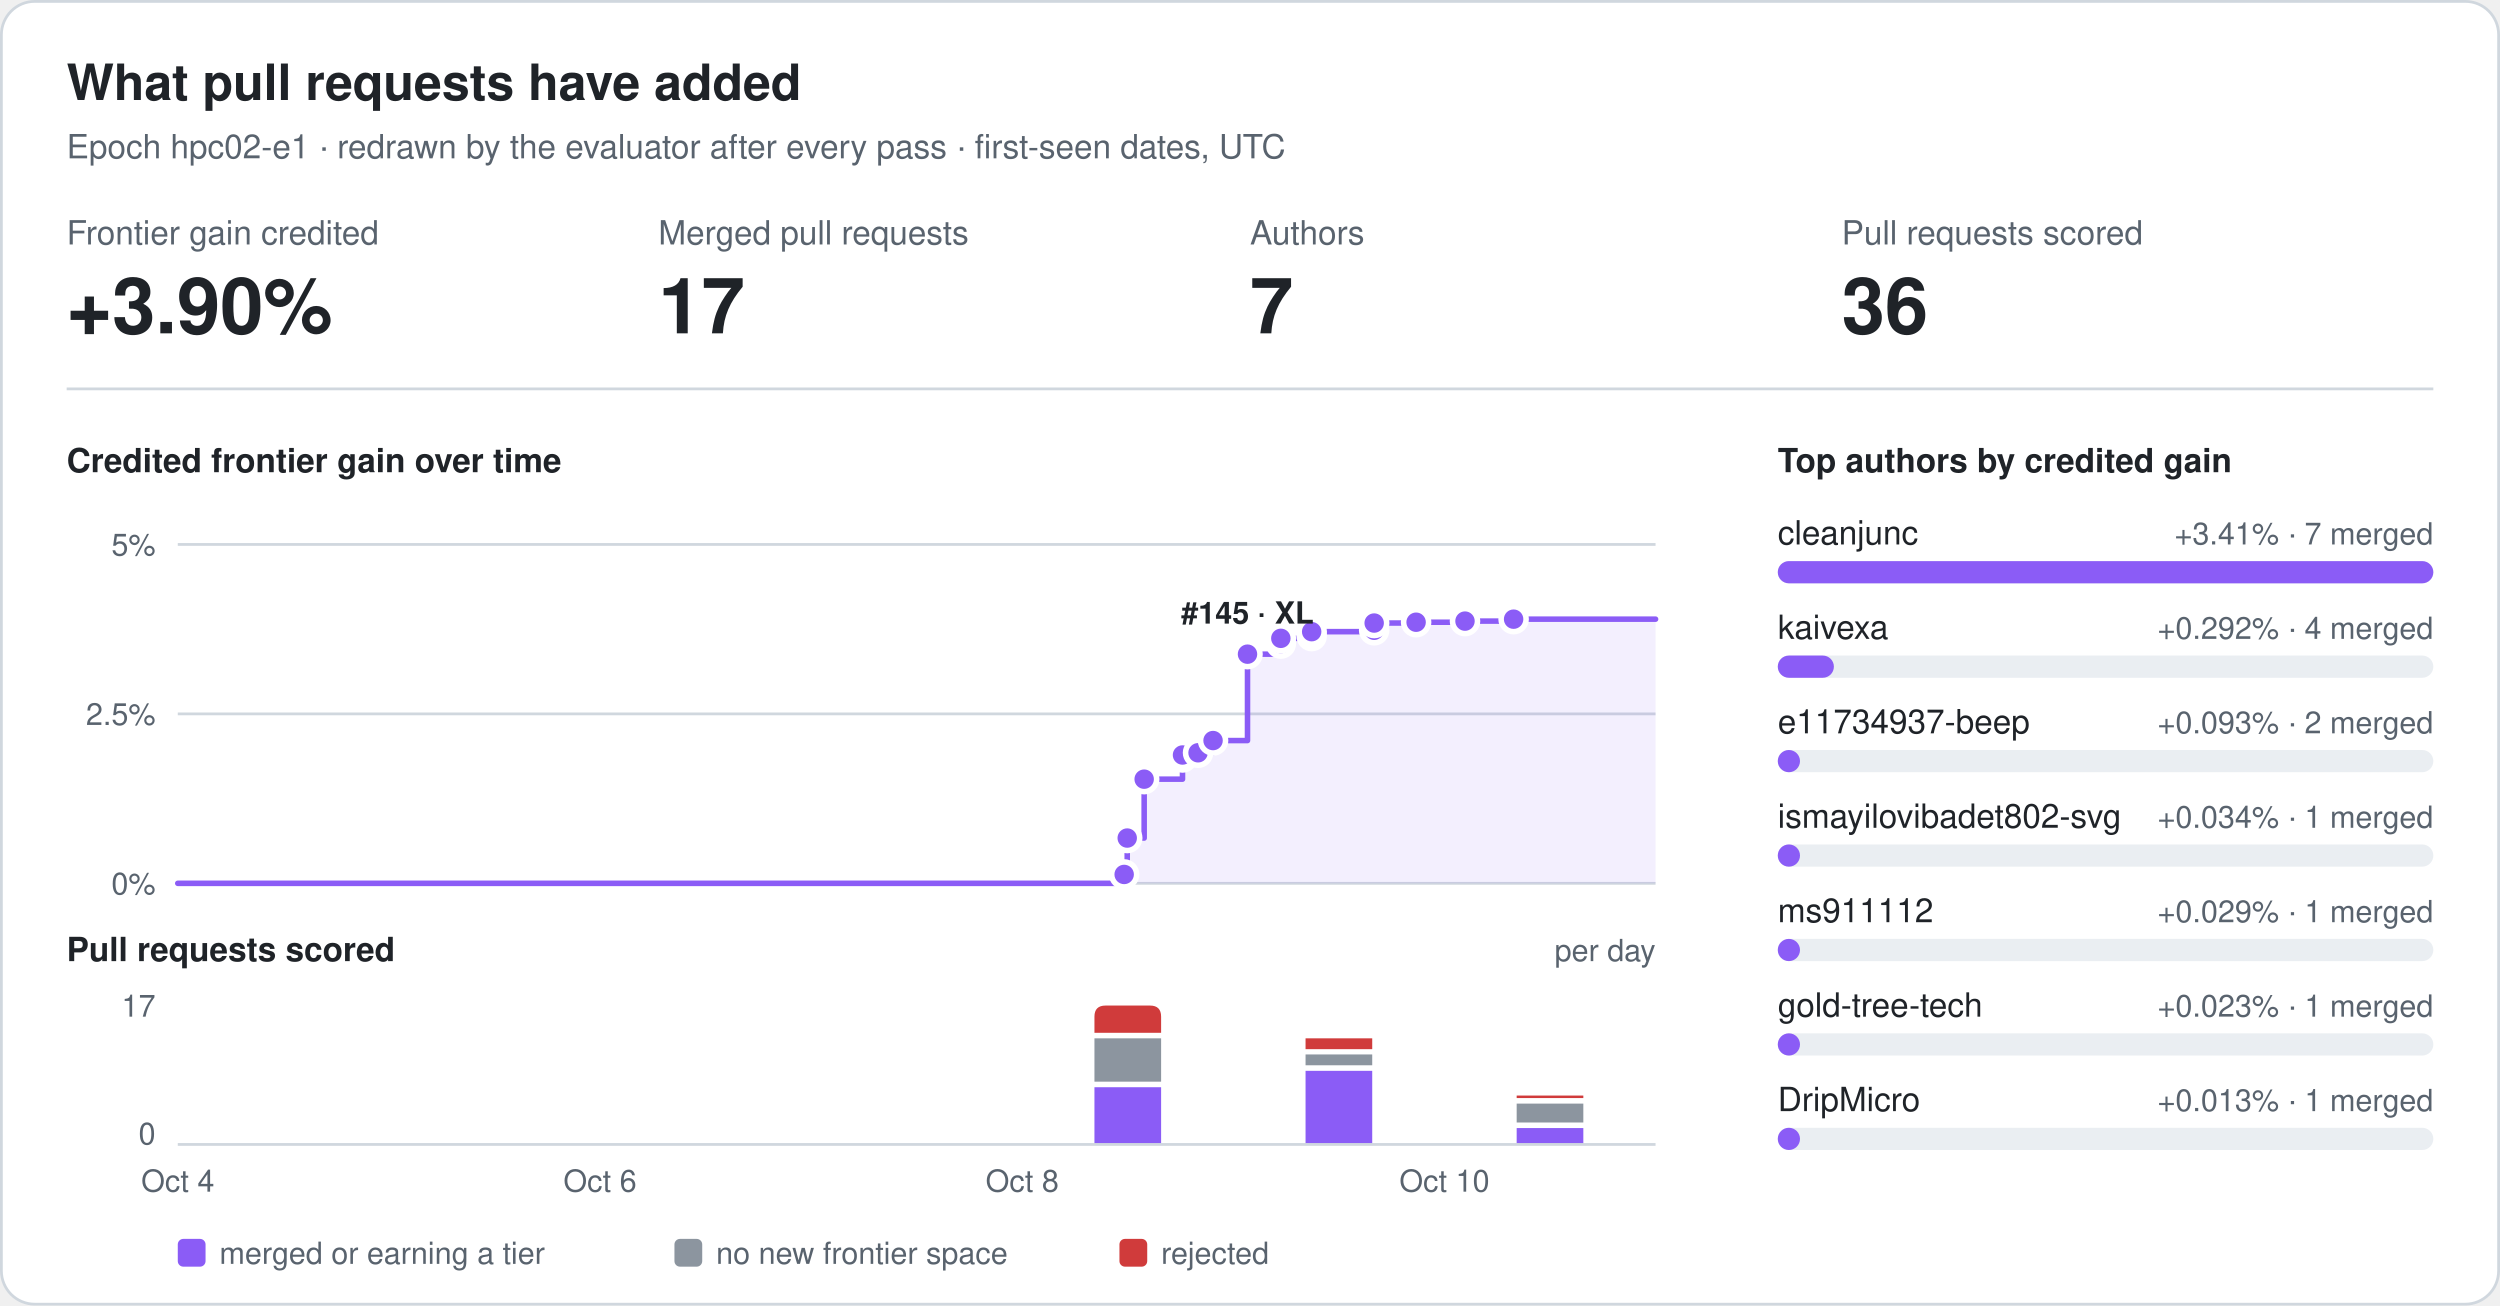
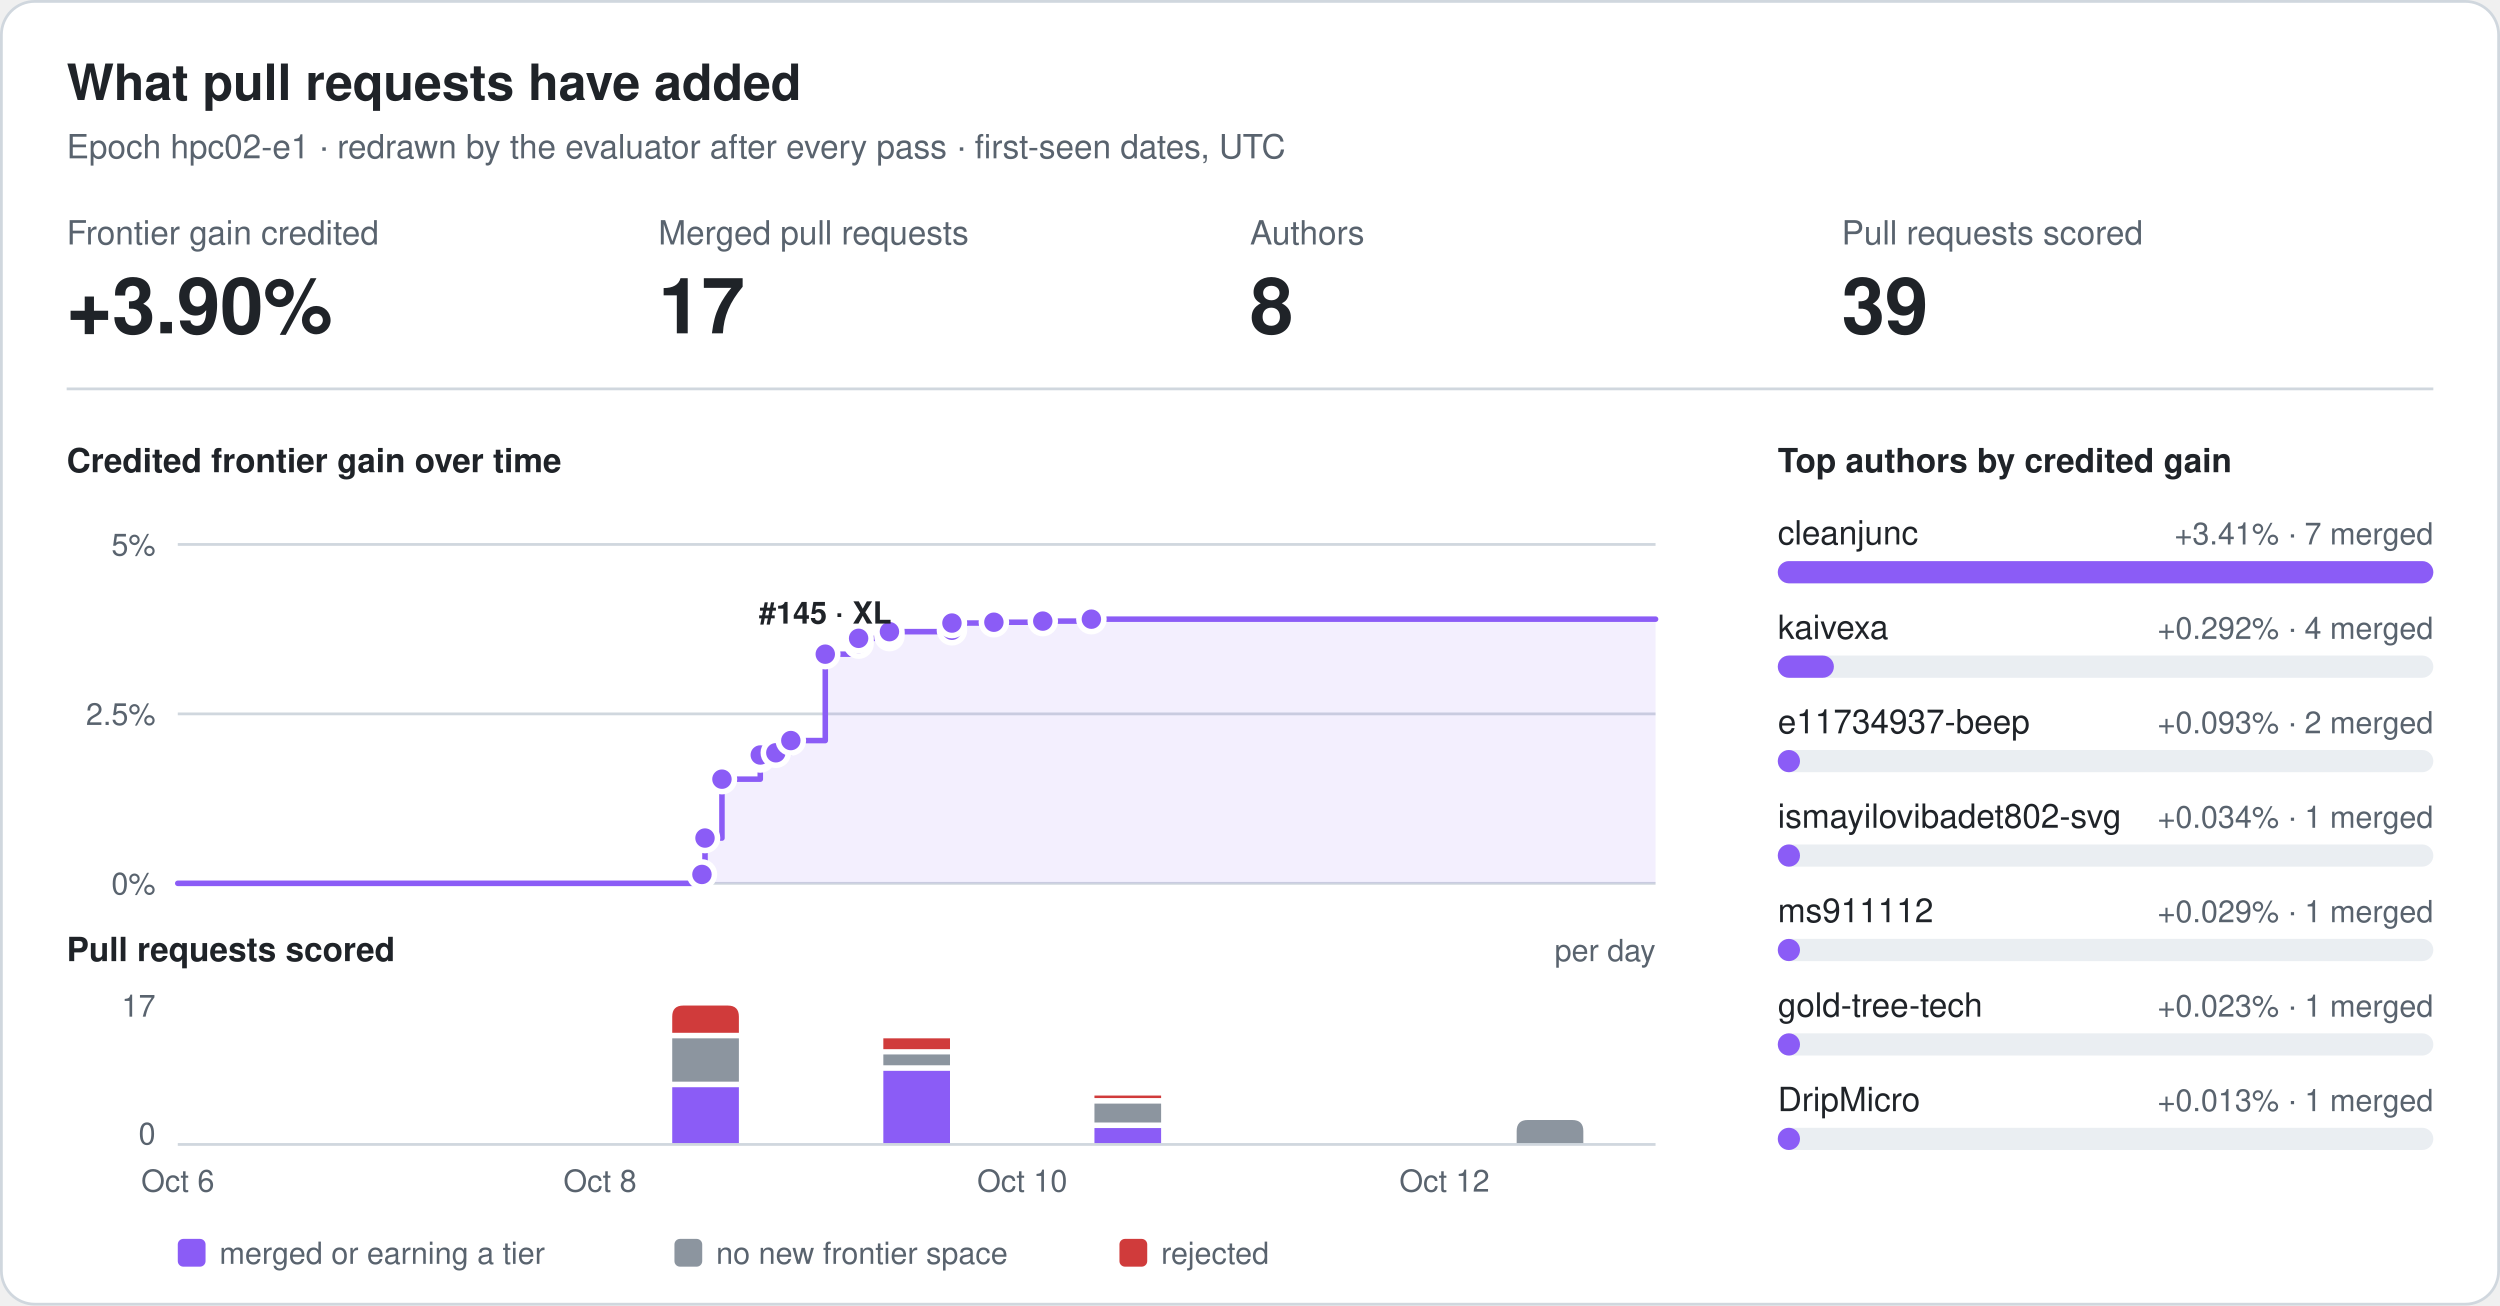
- <svg xmlns="http://www.w3.org/2000/svg" width="900" height="470" viewBox="0 0 900 470" font-family="-apple-system,BlinkMacSystemFont,'Segoe UI',Helvetica,Arial,sans-serif" role="img" aria-label="Frontier gain credited to merged pull requests: +3.90% from 17 merges, 36 pull requests scored">
+ <svg xmlns="http://www.w3.org/2000/svg" width="900" height="470" viewBox="0 0 900 470" font-family="-apple-system,BlinkMacSystemFont,'Segoe UI',Helvetica,Arial,sans-serif" role="img" aria-label="Frontier gain credited to merged pull requests: +3.90% from 17 merges, 39 pull requests scored">
  <style>
.bg{fill:#ffffff;stroke:#d0d7de}.t{fill:#1f2328}.m{fill:#59636e}.rule{stroke:#d0d7de}.ring{stroke:#ffffff}
.acc{fill:#8b5cf6}.accl{stroke:#8b5cf6}.wash{fill:#8b5cf6;fill-opacity:.1}.gry{fill:#8c959f}.rej{fill:#d03b3b}.track{fill:#eaeef2}.tk{stroke:#1f2328}
@media (prefers-color-scheme: dark){
.bg{fill:#0d1117;stroke:#30363d}.t{fill:#e6edf3}.m{fill:#9198a1}.rule{stroke:#30363d}.ring{stroke:#0d1117}
.acc{fill:#9a75f8}.accl{stroke:#9a75f8}.wash{fill:#9a75f8;fill-opacity:.14}.gry{fill:#9198a1}.rej{fill:#e5534b}.track{fill:#21262d}.tk{stroke:#e6edf3}}
</style>
  <rect class="bg" x="0.5" y="0.5" width="899" height="469" rx="12" />
  <text x="24.0" y="36.0" class="t" font-size="18" font-weight="600" text-anchor="start">What pull requests have added</text>
  <text x="24.0" y="57.0" class="m" font-size="12" font-weight="400" text-anchor="start">Epoch hpc02-e1 · redrawn by the evaluator after every pass · first-seen dates, UTC</text>
  <text x="24.0" y="88.0" class="m" font-size="12" font-weight="400" text-anchor="start">Frontier gain credited</text>
  <text x="24.0" y="120.0" class="t" font-size="28" font-weight="600" text-anchor="start">+3.90%</text>
  <text x="237.0" y="88.0" class="m" font-size="12" font-weight="400" text-anchor="start">Merged pull requests</text>
  <text x="237.0" y="120.0" class="t" font-size="28" font-weight="600" text-anchor="start">17</text>
  <text x="450.0" y="88.0" class="m" font-size="12" font-weight="400" text-anchor="start">Authors</text>
-   <text x="450.0" y="120.0" class="t" font-size="28" font-weight="600" text-anchor="start">7</text>
+   <text x="450.0" y="120.0" class="t" font-size="28" font-weight="600" text-anchor="start">8</text>
  <text x="663.0" y="88.0" class="m" font-size="12" font-weight="400" text-anchor="start">Pull requests scored</text>
-   <text x="663.0" y="120.0" class="t" font-size="28" font-weight="600" text-anchor="start">36</text>
+   <text x="663.0" y="120.0" class="t" font-size="28" font-weight="600" text-anchor="start">39</text>
  <line class="rule" x1="24" x2="876" y1="140" y2="140" stroke-width="1" />
  <text x="24.0" y="170.0" class="t" font-size="12" font-weight="600" text-anchor="start">Credited frontier gain over time</text>
  <text x="24.0" y="346.0" class="t" font-size="12" font-weight="600" text-anchor="start">Pull requests scored</text>
  <line class="rule" x1="64" x2="596" y1="318.0" y2="318.0" stroke-width="1" />
  <text x="56.0" y="322.0" class="m" font-size="11" font-weight="400" text-anchor="end">0%</text>
  <line class="rule" x1="64" x2="596" y1="257.0" y2="257.0" stroke-width="1" />
  <text x="56.0" y="261.0" class="m" font-size="11" font-weight="400" text-anchor="end">2.5%</text>
  <line class="rule" x1="64" x2="596" y1="196.0" y2="196.0" stroke-width="1" />
  <text x="56.0" y="200.0" class="m" font-size="11" font-weight="400" text-anchor="end">5%</text>
-   <polygon class="wash" points="64.0,318.0 404.7,318.0 404.7,314.8 405.8,314.8 405.8,301.7 411.9,301.7 411.9,280.5 425.7,280.5 425.7,272.7 425.7,272.7 425.7,271.8 431.3,271.8 431.3,271.0 436.7,271.0 436.7,266.6 449.1,266.6 449.1,235.5 461.1,235.5 461.1,231.7 461.1,231.7 461.1,229.8 472.2,229.8 472.2,229.0 472.2,229.0 472.2,227.4 494.7,227.4 494.7,226.9 494.7,226.9 494.7,224.3 509.8,224.3 509.8,224.0 527.4,224.0 527.4,223.6 544.9,223.6 544.9,222.9 596.0,222.9 596.0,318.0" />
-   <polyline class="accl" points="64.0,318.0 404.7,318.0 404.7,314.8 405.8,314.8 405.8,301.7 411.9,301.7 411.9,280.5 425.7,280.5 425.7,272.7 425.7,272.7 425.7,271.8 431.3,271.8 431.3,271.0 436.7,271.0 436.7,266.6 449.1,266.6 449.1,235.5 461.1,235.5 461.1,231.7 461.1,231.7 461.1,229.8 472.2,229.8 472.2,229.0 472.2,229.0 472.2,227.4 494.7,227.4 494.7,226.9 494.7,226.9 494.7,224.3 509.8,224.3 509.8,224.0 527.4,224.0 527.4,223.6 544.9,223.6 544.9,222.9 596.0,222.9" fill="none" stroke-width="2" stroke-linejoin="round" stroke-linecap="round" />
-   <circle class="acc ring" cx="404.7" cy="314.8" r="4.5" stroke-width="2" />
-   <circle class="acc ring" cx="405.8" cy="301.7" r="4.5" stroke-width="2" />
-   <circle class="acc ring" cx="411.9" cy="280.5" r="4.5" stroke-width="2" />
-   <circle class="acc ring" cx="425.7" cy="272.7" r="4.5" stroke-width="2" />
-   <circle class="acc ring" cx="425.7" cy="271.8" r="4.5" stroke-width="2" />
-   <circle class="acc ring" cx="431.3" cy="271.0" r="4.5" stroke-width="2" />
-   <circle class="acc ring" cx="436.7" cy="266.6" r="4.5" stroke-width="2" />
-   <circle class="acc ring" cx="449.1" cy="235.5" r="4.5" stroke-width="2" />
-   <circle class="acc ring" cx="461.1" cy="231.7" r="4.5" stroke-width="2" />
-   <circle class="acc ring" cx="461.1" cy="229.8" r="4.5" stroke-width="2" />
-   <circle class="acc ring" cx="472.2" cy="229.0" r="4.5" stroke-width="2" />
-   <circle class="acc ring" cx="472.2" cy="227.4" r="4.5" stroke-width="2" />
-   <circle class="acc ring" cx="494.7" cy="226.9" r="4.5" stroke-width="2" />
-   <circle class="acc ring" cx="494.7" cy="224.3" r="4.5" stroke-width="2" />
-   <circle class="acc ring" cx="509.8" cy="224.0" r="4.5" stroke-width="2" />
-   <circle class="acc ring" cx="527.4" cy="223.6" r="4.5" stroke-width="2" />
-   <circle class="acc ring" cx="544.9" cy="222.9" r="4.5" stroke-width="2" />
-   <text x="449.1" y="224.5" class="t" font-size="11" font-weight="600" text-anchor="middle">#145 · XL</text>
-   <rect class="acc" x="394.0" y="391.4" width="24.0" height="20.6" />
-   <rect class="gry" x="394.0" y="373.8" width="24.0" height="15.6" />
-   <path class="rej" d="M394.0,371.8V366.0Q394.0,362.0 398.0,362.0H414.0Q418.0,362.0 418.0,366.0V371.8Z" />
-   <rect class="acc" x="470.0" y="385.5" width="24.0" height="26.5" />
-   <rect class="gry" x="470.0" y="379.6" width="24.0" height="3.9" />
-   <rect class="rej" x="470.0" y="373.8" width="24.0" height="3.9" />
-   <rect class="acc" x="546.0" y="406.1" width="24.0" height="5.9" />
-   <rect class="gry" x="546.0" y="397.3" width="24.0" height="6.8" />
-   <rect class="rej" x="546.0" y="394.4" width="24.0" height="0.9" />
+   <polygon class="wash" points="64.0,318.0 252.7,318.0 252.7,314.8 253.8,314.8 253.8,301.7 259.9,301.7 259.9,280.5 273.7,280.5 273.7,272.7 273.7,272.7 273.7,271.8 279.3,271.8 279.3,271.0 284.7,271.0 284.7,266.6 297.1,266.6 297.1,235.5 309.1,235.5 309.1,231.7 309.1,231.7 309.1,229.8 320.2,229.8 320.2,229.0 320.2,229.0 320.2,227.4 342.7,227.4 342.7,226.9 342.7,226.9 342.7,224.3 357.8,224.3 357.8,224.0 375.4,224.0 375.4,223.6 392.9,223.6 392.9,222.9 596.0,222.9 596.0,318.0" />
+   <polyline class="accl" points="64.0,318.0 252.7,318.0 252.7,314.8 253.8,314.8 253.8,301.7 259.9,301.7 259.9,280.5 273.7,280.5 273.7,272.7 273.7,272.7 273.7,271.8 279.3,271.8 279.3,271.0 284.7,271.0 284.7,266.6 297.1,266.6 297.1,235.5 309.1,235.5 309.1,231.7 309.1,231.7 309.1,229.8 320.2,229.8 320.2,229.0 320.2,229.0 320.2,227.4 342.7,227.4 342.7,226.9 342.7,226.9 342.7,224.3 357.8,224.3 357.8,224.0 375.4,224.0 375.4,223.6 392.9,223.6 392.9,222.9 596.0,222.9" fill="none" stroke-width="2" stroke-linejoin="round" stroke-linecap="round" />
+   <circle class="acc ring" cx="252.7" cy="314.8" r="4.5" stroke-width="2" />
+   <circle class="acc ring" cx="253.8" cy="301.7" r="4.5" stroke-width="2" />
+   <circle class="acc ring" cx="259.9" cy="280.5" r="4.5" stroke-width="2" />
+   <circle class="acc ring" cx="273.7" cy="272.7" r="4.5" stroke-width="2" />
+   <circle class="acc ring" cx="273.7" cy="271.8" r="4.5" stroke-width="2" />
+   <circle class="acc ring" cx="279.3" cy="271.0" r="4.5" stroke-width="2" />
+   <circle class="acc ring" cx="284.7" cy="266.6" r="4.5" stroke-width="2" />
+   <circle class="acc ring" cx="297.1" cy="235.5" r="4.5" stroke-width="2" />
+   <circle class="acc ring" cx="309.1" cy="231.7" r="4.5" stroke-width="2" />
+   <circle class="acc ring" cx="309.1" cy="229.8" r="4.5" stroke-width="2" />
+   <circle class="acc ring" cx="320.2" cy="229.0" r="4.5" stroke-width="2" />
+   <circle class="acc ring" cx="320.2" cy="227.4" r="4.5" stroke-width="2" />
+   <circle class="acc ring" cx="342.7" cy="226.9" r="4.5" stroke-width="2" />
+   <circle class="acc ring" cx="342.7" cy="224.3" r="4.5" stroke-width="2" />
+   <circle class="acc ring" cx="357.8" cy="224.0" r="4.5" stroke-width="2" />
+   <circle class="acc ring" cx="375.4" cy="223.6" r="4.5" stroke-width="2" />
+   <circle class="acc ring" cx="392.9" cy="222.9" r="4.5" stroke-width="2" />
+   <text x="297.1" y="224.5" class="t" font-size="11" font-weight="600" text-anchor="middle">#145 · XL</text>
+   <rect class="acc" x="242.0" y="391.4" width="24.0" height="20.6" />
+   <rect class="gry" x="242.0" y="373.8" width="24.0" height="15.6" />
+   <path class="rej" d="M242.0,371.8V366.0Q242.0,362.0 246.0,362.0H262.0Q266.0,362.0 266.0,366.0V371.8Z" />
+   <rect class="acc" x="318.0" y="385.5" width="24.0" height="26.5" />
+   <rect class="gry" x="318.0" y="379.6" width="24.0" height="3.9" />
+   <rect class="rej" x="318.0" y="373.8" width="24.0" height="3.9" />
+   <rect class="acc" x="394.0" y="406.1" width="24.0" height="5.9" />
+   <rect class="gry" x="394.0" y="397.3" width="24.0" height="6.8" />
+   <rect class="rej" x="394.0" y="394.4" width="24.0" height="0.9" />
+   <path class="gry" d="M546.0,412.0V407.2Q546.0,403.2 550.0,403.2H566.0Q570.0,403.2 570.0,407.2V412.0Z" />
  <line class="rule" x1="64" x2="596" y1="412" y2="412" stroke-width="1" />
  <text x="56.0" y="366.0" class="m" font-size="11" font-weight="400" text-anchor="end">17</text>
  <text x="56.0" y="412.0" class="m" font-size="11" font-weight="400" text-anchor="end">0</text>
  <text x="596.0" y="346.0" class="m" font-size="11" font-weight="400" text-anchor="end">per day</text>
-   <text x="64.0" y="429.0" class="m" font-size="11" font-weight="400" text-anchor="middle">Oct 4</text>
-   <text x="216.0" y="429.0" class="m" font-size="11" font-weight="400" text-anchor="middle">Oct 6</text>
-   <text x="368.0" y="429.0" class="m" font-size="11" font-weight="400" text-anchor="middle">Oct 8</text>
-   <text x="520.0" y="429.0" class="m" font-size="11" font-weight="400" text-anchor="middle">Oct 10</text>
+   <text x="64.0" y="429.0" class="m" font-size="11" font-weight="400" text-anchor="middle">Oct 6</text>
+   <text x="216.0" y="429.0" class="m" font-size="11" font-weight="400" text-anchor="middle">Oct 8</text>
+   <text x="368.0" y="429.0" class="m" font-size="11" font-weight="400" text-anchor="middle">Oct 10</text>
+   <text x="520.0" y="429.0" class="m" font-size="11" font-weight="400" text-anchor="middle">Oct 12</text>
  <rect class="acc" x="64" y="446" width="10" height="10" rx="2" />
  <text x="79.0" y="455.0" class="m" font-size="11" font-weight="400" text-anchor="start">merged or earning a tier</text>
  <rect class="gry" x="242.8" y="446" width="10" height="10" rx="2" />
  <text x="257.8" y="455.0" class="m" font-size="11" font-weight="400" text-anchor="start">no new frontier space</text>
  <rect class="rej" x="403.0" y="446" width="10" height="10" rx="2" />
  <text x="418.0" y="455.0" class="m" font-size="11" font-weight="400" text-anchor="start">rejected</text>
  <text x="640.0" y="170.0" class="t" font-size="12" font-weight="600" text-anchor="start">Top authors by credited gain</text>
  <text x="640.0" y="196.0" class="t" font-size="12" font-weight="400" text-anchor="start">cleanjunc</text>
  <text x="876.0" y="196.0" class="m" font-size="11" font-weight="400" text-anchor="end">+3.41% · 7 merged</text>
  <rect class="track" x="640" y="202" width="236" height="8" rx="4" />
  <rect class="acc" x="640" y="202" width="236.0" height="8" rx="4" />
  <text x="640.0" y="230.0" class="t" font-size="12" font-weight="400" text-anchor="start">kaivexa</text>
  <text x="876.0" y="230.0" class="m" font-size="11" font-weight="400" text-anchor="end">+0.292% · 4 merged</text>
  <rect class="track" x="640" y="236" width="236" height="8" rx="4" />
  <rect class="acc" x="640" y="236" width="20.2" height="8" rx="4" />
  <text x="640.0" y="264.0" class="t" font-size="12" font-weight="400" text-anchor="start">e11734937-beep</text>
  <text x="876.0" y="264.0" class="m" font-size="11" font-weight="400" text-anchor="end">+0.093% · 2 merged</text>
  <rect class="track" x="640" y="270" width="236" height="8" rx="4" />
  <rect class="acc" x="640" y="270" width="8.0" height="8" rx="4" />
  <text x="640.0" y="298.0" class="t" font-size="12" font-weight="400" text-anchor="start">ismayilovibadet802-svg</text>
  <text x="876.0" y="298.0" class="m" font-size="11" font-weight="400" text-anchor="end">+0.034% · 1 merged</text>
  <rect class="track" x="640" y="304" width="236" height="8" rx="4" />
  <rect class="acc" x="640" y="304" width="8.0" height="8" rx="4" />
  <text x="640.0" y="332.0" class="t" font-size="12" font-weight="400" text-anchor="start">ms911112</text>
  <text x="876.0" y="332.0" class="m" font-size="11" font-weight="400" text-anchor="end">+0.029% · 1 merged</text>
  <rect class="track" x="640" y="338" width="236" height="8" rx="4" />
  <rect class="acc" x="640" y="338" width="8.0" height="8" rx="4" />
  <text x="640.0" y="366.0" class="t" font-size="12" font-weight="400" text-anchor="start">gold-tree-tech</text>
  <text x="876.0" y="366.0" class="m" font-size="11" font-weight="400" text-anchor="end">+0.023% · 1 merged</text>
  <rect class="track" x="640" y="372" width="236" height="8" rx="4" />
  <rect class="acc" x="640" y="372" width="8.0" height="8" rx="4" />
  <text x="640.0" y="400.0" class="t" font-size="12" font-weight="400" text-anchor="start">DripMicro</text>
  <text x="876.0" y="400.0" class="m" font-size="11" font-weight="400" text-anchor="end">+0.013% · 1 merged</text>
  <rect class="track" x="640" y="406" width="236" height="8" rx="4" />
  <rect class="acc" x="640" y="406" width="8.0" height="8" rx="4" />
</svg>
